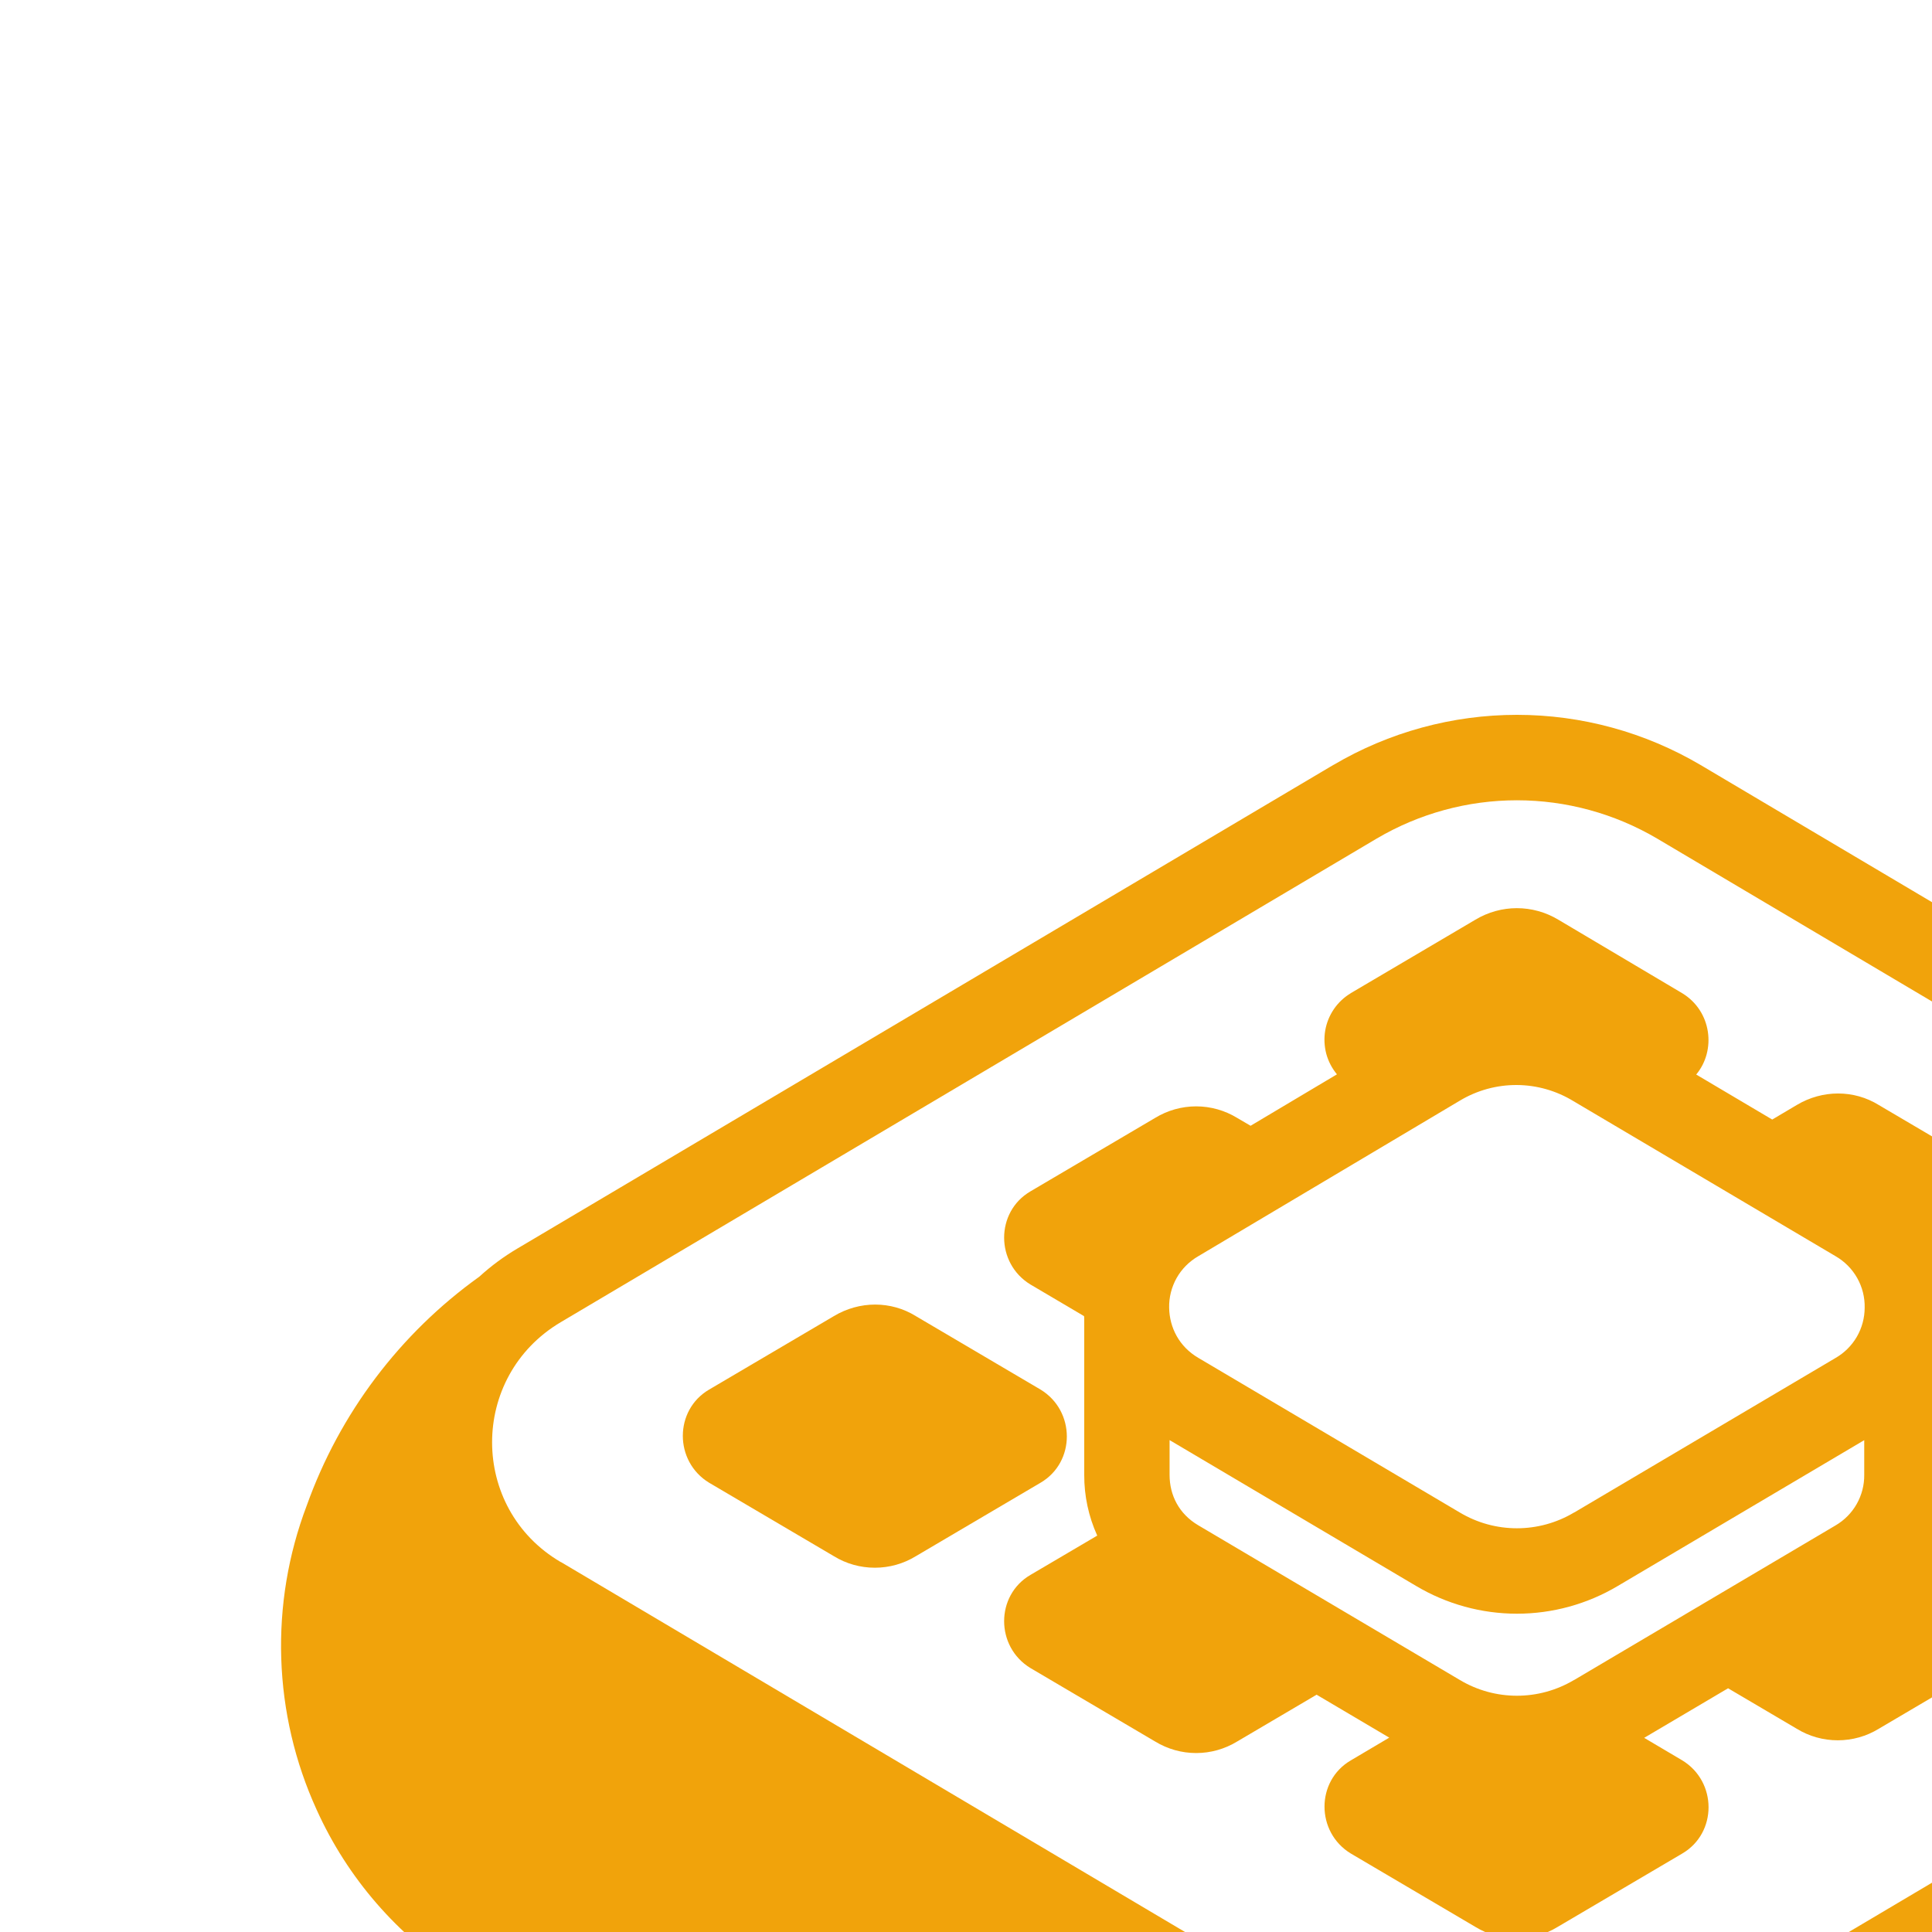
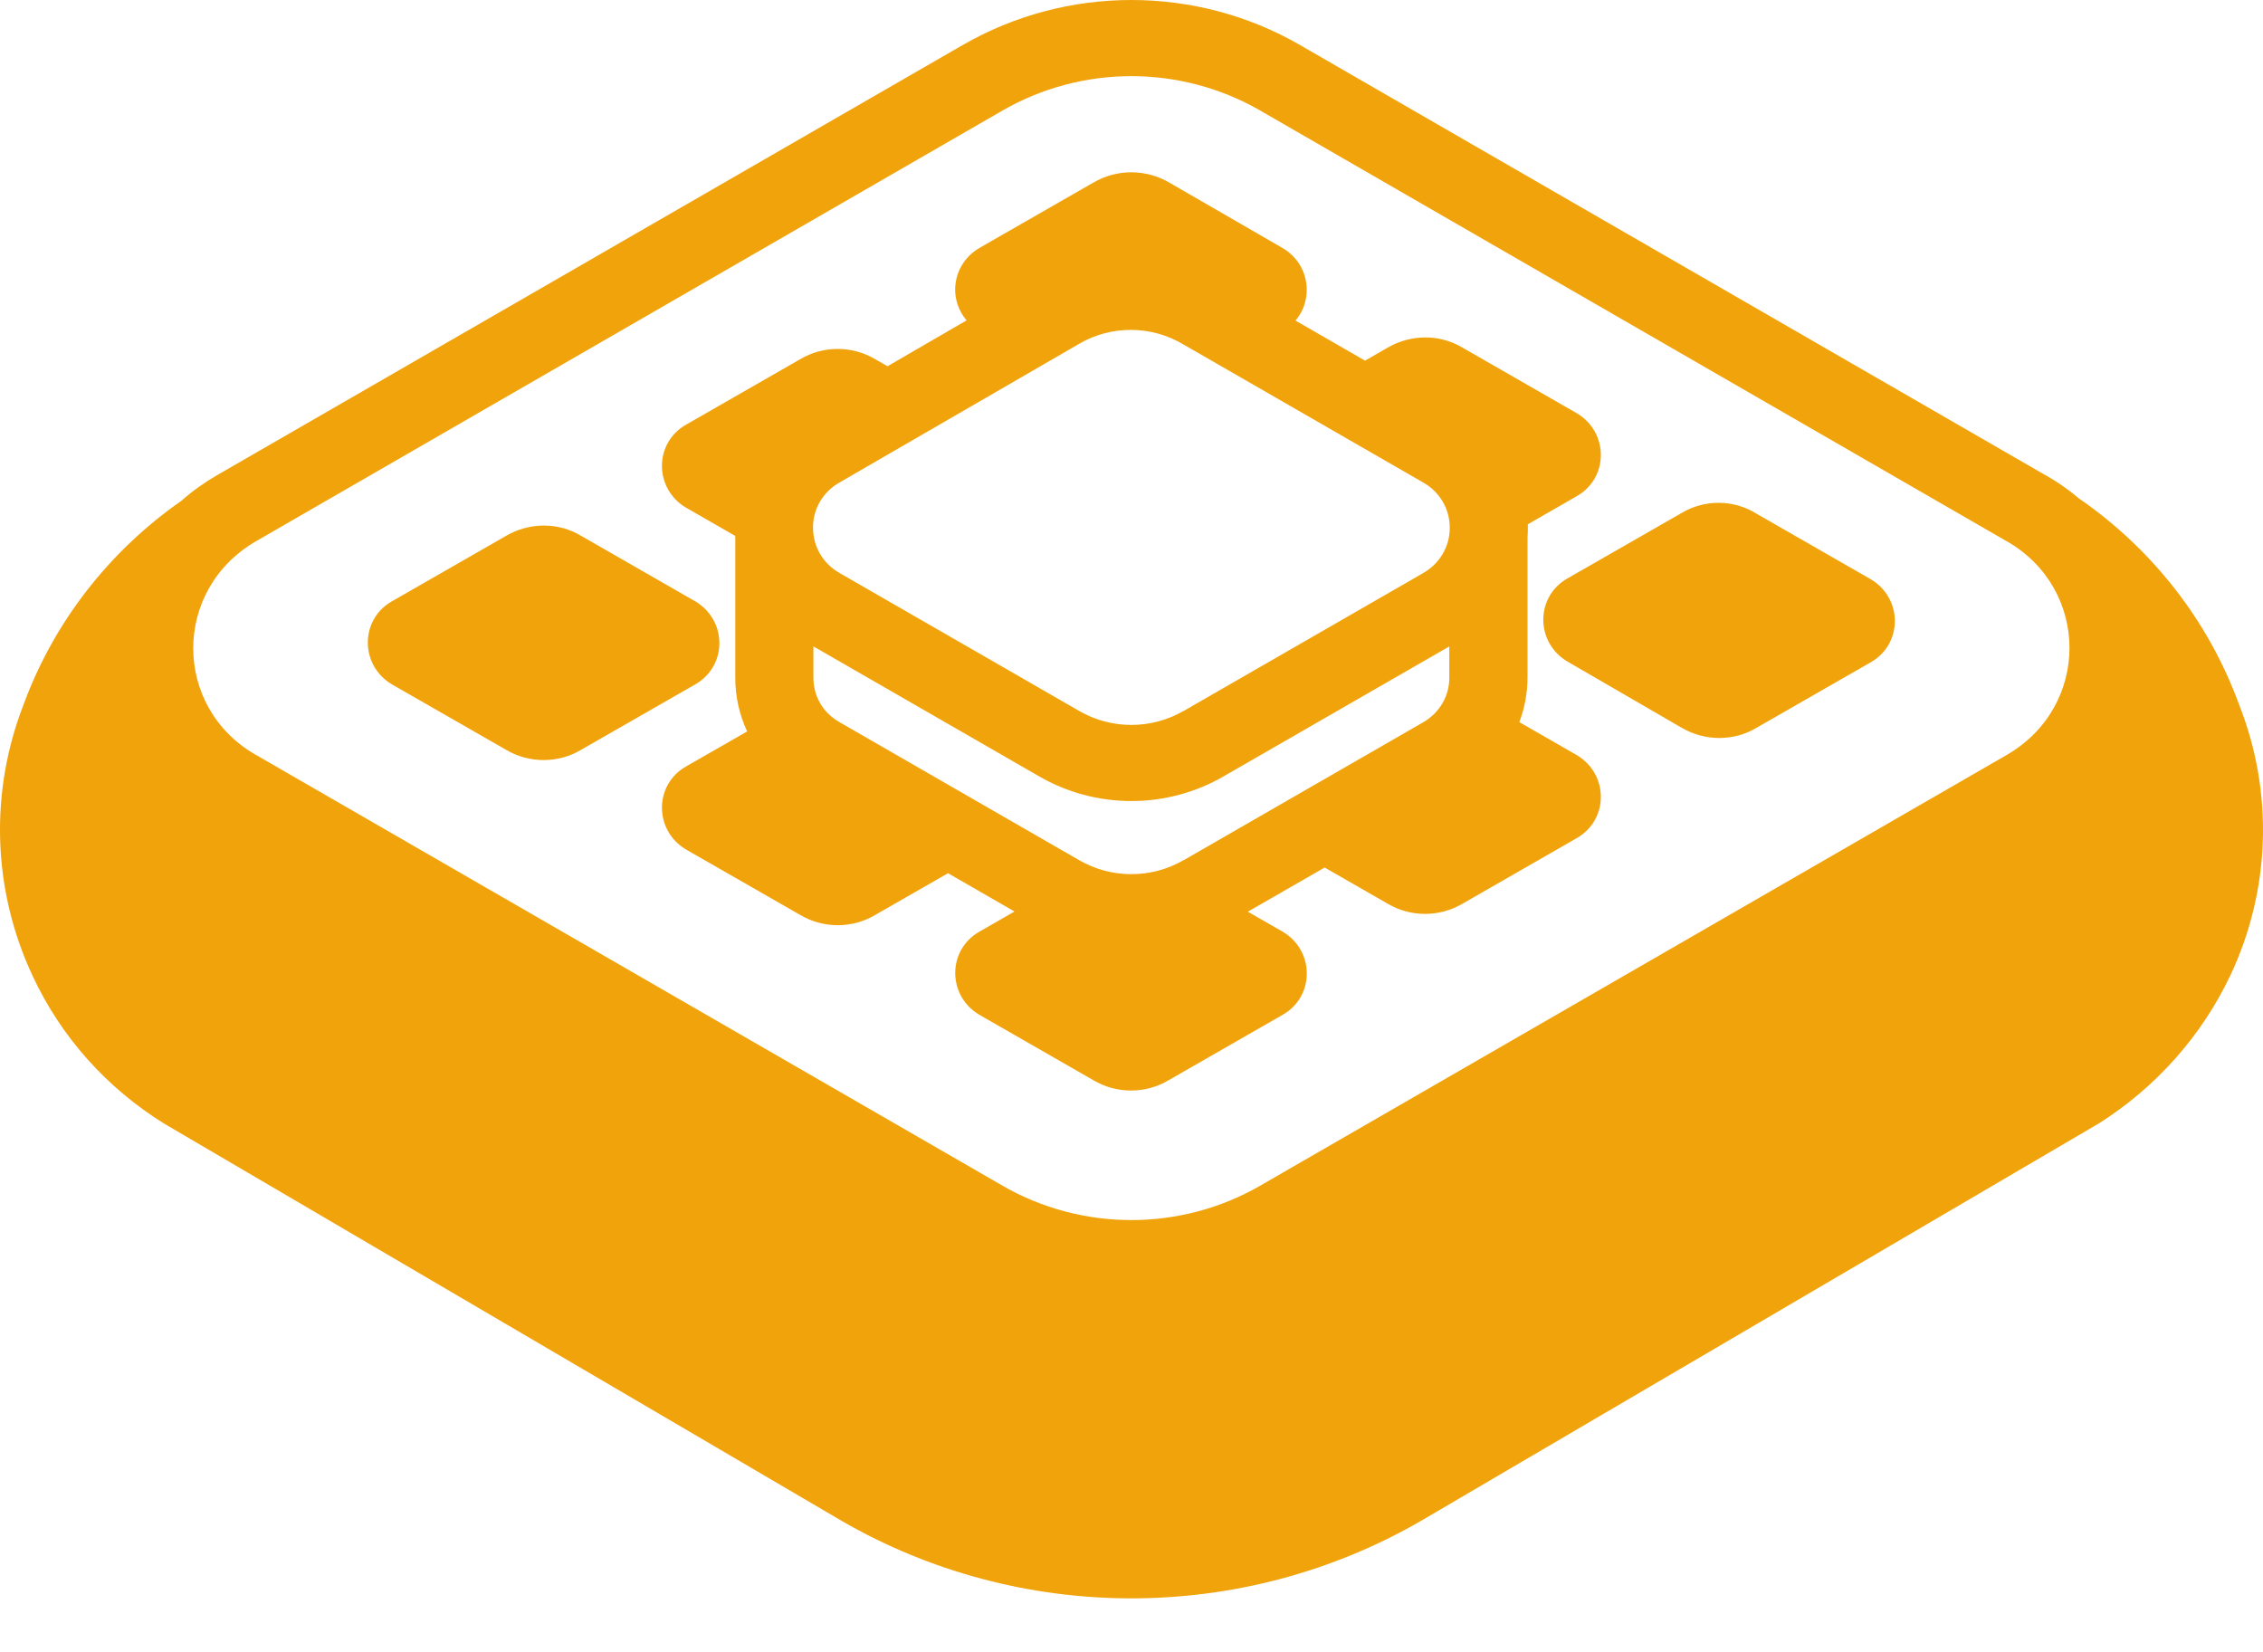
- <svg xmlns="http://www.w3.org/2000/svg" width="64" height="64" viewBox="0 0 40 40" fill="none">
-   <path d="M27.965 20.563L30.547 19.041C31.078 18.723 31.732 18.723 32.263 19.041L34.828 20.563C35.44 20.934 35.535 21.748 35.118 22.247L36.692 23.179L37.2 22.878C37.731 22.56 38.385 22.56 38.898 22.878L41.48 24.399C42.206 24.841 42.206 25.903 41.48 26.327L40.373 26.98C40.376 27.084 40.374 27.189 40.366 27.293V30.539C40.366 30.887 40.304 31.239 40.18 31.577L41.48 32.343C42.206 32.785 42.206 33.847 41.48 34.271L38.898 35.792C38.642 35.949 38.349 36.031 38.049 36.031C37.749 36.031 37.456 35.949 37.2 35.792L35.778 34.954L34.041 35.98L34.83 36.447C35.555 36.889 35.555 37.95 34.83 38.375L32.247 39.896C31.992 40.052 31.698 40.135 31.398 40.135C31.099 40.135 30.805 40.052 30.549 39.896L27.967 38.375C27.241 37.933 27.241 36.871 27.967 36.447L28.763 35.976L27.259 35.087L25.614 36.056C25.358 36.212 25.065 36.295 24.765 36.295C24.465 36.295 24.172 36.212 23.916 36.056L21.334 34.535C20.608 34.093 20.608 33.031 21.334 32.607L22.717 31.793C22.538 31.398 22.446 30.97 22.448 30.537V27.293L22.444 27.249L21.334 26.594C20.608 26.152 20.608 25.091 21.334 24.666L23.916 23.145C24.172 22.989 24.465  22.906 24.765 22.906C25.065 22.906 25.358 22.989 25.614 23.145L25.892 23.308L27.68 22.243C27.577 22.118 27.501 21.973 27.459 21.817C27.418 21.66 27.41 21.497 27.437 21.337C27.464 21.177 27.526 21.026 27.617 20.892C27.709 20.758 27.828 20.646 27.967 20.563H27.965ZM24.215 29.817V30.537C24.215 30.958 24.41 31.344 24.808 31.579L30.224 34.782C30.952 35.217 31.86 35.217 32.589 34.782H32.592L38.005 31.581C38.187 31.474 38.337 31.322 38.441 31.139C38.545 30.955 38.599 30.748 38.597 30.537V29.817L33.496 32.835C32.864 33.211 32.142 33.41 31.407 33.41C30.672 33.41 29.95 33.211 29.318 32.835L24.217 29.817H24.215ZM30.224 22.788L24.808 26.009C24.621 26.117 24.466 26.273 24.36 26.461C24.255 26.649 24.201 26.862 24.206 27.077C24.213 27.484 24.411 27.878 24.808 28.112L30.224 31.315C30.952 31.75 31.86 31.75 32.589 31.315H32.592L38.005 28.114C38.187 28.009 38.338 27.858 38.444 27.676C38.549 27.494 38.605 27.288 38.606 27.077C38.611 26.862 38.558 26.649 38.452 26.461C38.346 26.273 38.192 26.117 38.005 26.009L32.58 22.8C32.226 22.583 31.819 22.466 31.403 22.464C30.988 22.462 30.58 22.574 30.224 22.788V22.788Z" fill="#F1A30B" />
-   <path d="M14.681 28.77L17.264 27.249C17.794 26.93 18.449 26.93 18.962 27.249L21.544 28.77C22.269 29.212 22.269 30.273 21.544 30.698L18.962 32.219C18.706 32.376 18.412 32.458 18.113 32.458C17.813 32.458 17.519 32.376 17.264 32.219L14.681 30.698C13.956 30.256 13.956 29.195 14.681 28.77ZM43.849 26.718L41.267 28.239C40.541 28.664 40.541 29.725 41.267 30.167L43.849 31.706C44.38 32.025 45.034 32.025 45.547 31.706L48.13 30.185C48.855 29.761 48.855 28.699 48.13 28.257L45.547 26.736C45.295 26.573 45.001 26.485 44.701 26.482C44.4 26.479 44.105 26.561 43.849 26.718V26.718Z" fill="#F1A30B" />
-   <path d="M27.606 15.838C28.757 15.159 30.07 14.8 31.407 14.8C32.744 14.8 34.056 15.159 35.208 15.838L52.097 25.85H52.1C52.366 26.005 52.61 26.182 52.831 26.375C54.505 27.561 55.773 29.235 56.459 31.169C56.848 32.179 57.031 33.258 56.996 34.34C56.961 35.423 56.71 36.487 56.257 37.471L56.255 37.473C55.607 38.874 54.576 40.064 53.28 40.904L53.268 40.911L37.95 50.138C35.969 51.313 33.708 51.933 31.405 51.933C29.102 51.933 26.841 51.313 24.86 50.138L24.857 50.134L9.539 40.908C8.23 40.077 7.193 38.881 6.555 37.467C6.106 36.483 5.858 35.42 5.823 34.339C5.788 33.258 5.967 32.181 6.351 31.17C7.032 29.264 8.279 27.61 9.924 26.432C10.166 26.211 10.43 26.016 10.711 25.85L27.604 15.838H27.606ZM28.504 17.361L11.612 27.373C9.71 28.499 9.719 31.232 11.608 32.34L11.614 32.341L28.504 42.353C29.383 42.871 30.385 43.145 31.406 43.145C32.427 43.145 33.429 42.871 34.308 42.353L51.2 32.341C53.102 31.215 53.093 28.482 51.204 27.374L51.2 27.373L34.308 17.361C33.428 16.843 32.426 16.569 31.406 16.569C30.385 16.569 29.383 16.843 28.504 17.361V17.361Z" fill="#F1A30B" />
+ <svg xmlns="http://www.w3.org/2000/svg" width="37" height="27" viewBox="0 0 37 27" fill="none">
+   <path d="M16.01 4.056L17.877 2.985C18.26 2.761 18.733 2.761 19.117 2.985L20.971 4.056C21.414 4.317 21.483 4.89 21.181 5.241L22.319 5.897L22.686 5.685C23.07 5.461 23.543 5.461 23.914 5.685L25.78 6.756C26.305 7.067 26.305 7.814 25.78 8.112L24.98 8.572C24.982 8.645 24.98 8.719 24.975 8.792V11.076C24.975 11.322 24.93 11.569 24.841 11.807L25.78 12.346C26.305 12.657 26.305 13.404 25.78 13.703L23.914 14.774C23.729 14.884 23.516 14.942 23.3 14.942C23.083 14.942 22.871 14.884 22.686 14.774L21.658 14.184L20.402 14.906L20.973 15.234C21.497 15.545 21.497 16.292 20.973 16.591L19.106 17.662C18.921 17.772 18.709 17.83 18.492 17.83C18.275 17.83 18.063 17.772 17.878 17.662L16.011 16.591C15.487 16.28 15.487 15.533 16.011 15.234L16.587 14.903L15.5 14.277L14.31 14.959C14.126 15.069 13.913 15.127 13.697 15.127C13.48 15.127 13.268 15.069 13.083 14.959L11.216 13.889C10.692 13.577 10.692 12.83 11.216 12.532L12.216 11.959C12.087 11.681 12.02 11.38 12.022 11.075V8.792L12.019 8.761L11.216 8.3C10.692 7.989 10.692 7.242 11.216 6.944L13.083 5.873C13.268 5.763 13.48 5.705 13.697 5.705C13.913 5.705 14.126 5.763 14.31 5.873L14.511 5.988L15.804 5.238C15.729 5.15 15.675 5.048 15.645 4.938C15.614 4.828 15.609 4.713 15.629 4.6C15.648 4.488 15.693 4.381 15.759 4.287C15.825 4.193 15.911 4.114 16.011 4.056H16.01ZM13.299 10.569V11.075C13.299 11.371 13.44 11.643 13.727 11.808L17.643 14.063C18.17 14.369 18.826 14.369 19.352 14.063H19.355L23.268 11.81C23.399 11.735 23.508 11.627 23.584 11.498C23.659 11.37 23.698 11.223 23.696 11.075V10.569L20.008 12.692C19.552 12.957 19.03 13.097 18.498 13.097C17.967 13.097 17.445 12.957 16.988 12.692L13.3 10.569H13.299ZM17.643 5.622L13.727 7.888C13.592 7.964 13.481 8.074 13.404 8.206C13.328 8.339 13.289 8.489 13.293 8.64C13.298 8.927 13.441 9.204 13.727 9.369L17.643 11.623C18.17 11.929 18.826 11.929 19.352 11.623H19.355L23.268 9.37C23.399 9.296 23.509 9.189 23.585 9.061C23.662 8.933 23.702 8.788 23.703 8.64C23.706 8.489 23.668 8.339 23.591 8.206C23.515 8.074 23.403 7.964 23.268 7.888L19.346 5.63C19.09 5.477 18.796 5.395 18.496 5.394C18.195 5.392 17.9 5.471 17.643 5.622V5.622Z" fill="#F1A30B" />
+   <path d="M6.407 9.832L8.274 8.761C8.657 8.537 9.131 8.537 9.501 8.761L11.368 9.832C11.893 10.143 11.893 10.89 11.368 11.189L9.501 12.259C9.317 12.369 9.104 12.427 8.888 12.427C8.671 12.427 8.459 12.369 8.274 12.259L6.407 11.189C5.883 10.877 5.883 10.13 6.407 9.832ZM27.493 8.388L25.626 9.458C25.102 9.757 25.102 10.504 25.626 10.815L27.493 11.898C27.877 12.122 28.35 12.122 28.721 11.898L30.587 10.828C31.112 10.529 31.112 9.782 30.587 9.471L28.721 8.4C28.538 8.285 28.326 8.223 28.109 8.221C27.891 8.219 27.678 8.277 27.493 8.388V8.388Z" fill="#F1A30B" />
+   <path d="M15.75 0.731C16.583 0.252 17.532 0 18.498 0C19.465 0 20.414 0.252 21.246 0.731L33.455 7.776H33.458C33.65 7.886 33.826 8.01 33.986 8.146C35.197 8.981 36.113 10.159 36.609 11.52C36.89 12.231 37.022 12.99 36.997 13.752C36.972 14.514 36.79 15.263 36.463 15.955L36.462 15.956C35.993 16.942 35.247 17.78 34.311 18.371L34.302 18.376L23.228 24.869C21.796 25.696 20.162 26.133 18.497 26.133C16.832 26.133 15.198 25.696 13.766 24.869L13.763 24.867L2.689 18.374C1.743 17.789 0.993 16.947 0.532 15.953C0.208 15.26 0.028 14.512 0.003 13.751C-0.022 12.99 0.108 12.232 0.385 11.521C0.877 10.179 1.779 9.016 2.968 8.186C3.143 8.031 3.334 7.894 3.537 7.776L15.749 0.731H15.75ZM16.4 1.802L4.188 8.848C2.814 9.641 2.82 11.564 4.186 12.344L4.189 12.345L16.4 19.391C17.035 19.756 17.76 19.948 18.498 19.948C19.235 19.948 19.96 19.756 20.595 19.391L32.807 12.345C34.182 11.552 34.175 9.629 32.81 8.849L32.807 8.848L20.595 1.802C19.96 1.438 19.235 1.245 18.498 1.245C17.76 1.245 17.035 1.438 16.4 1.802V1.802Z" fill="#F1A30B" />
</svg>
